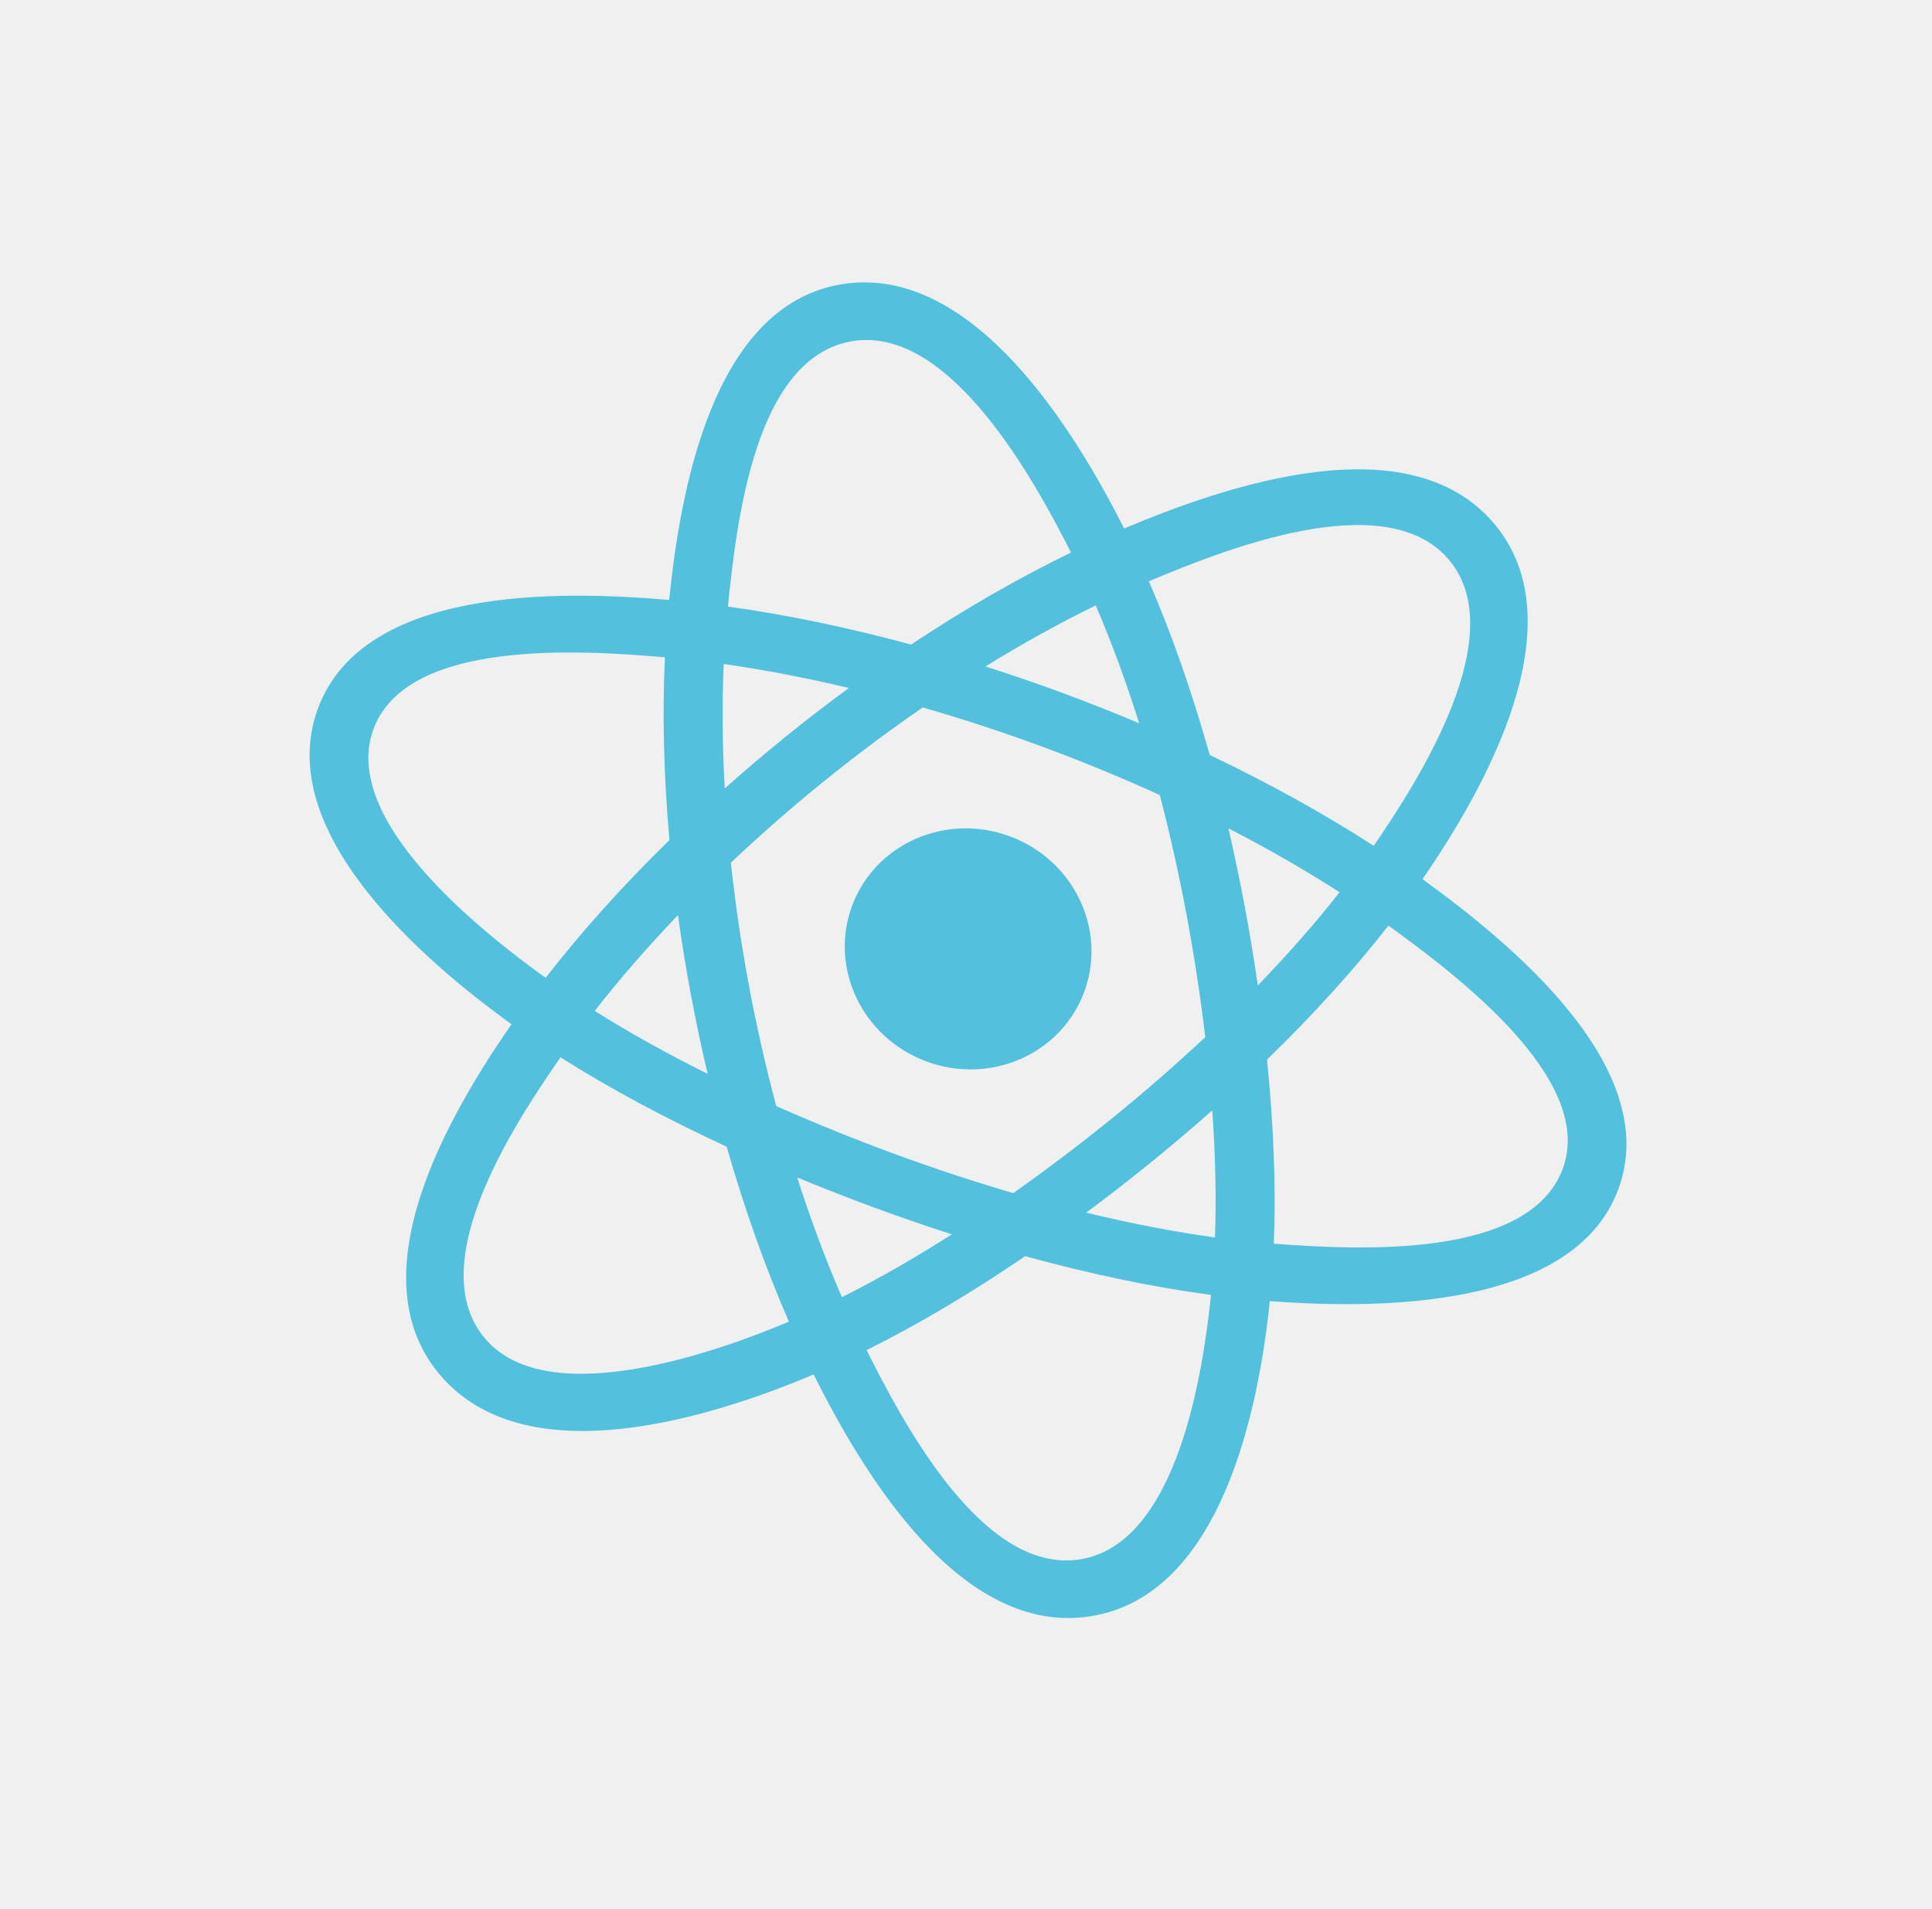
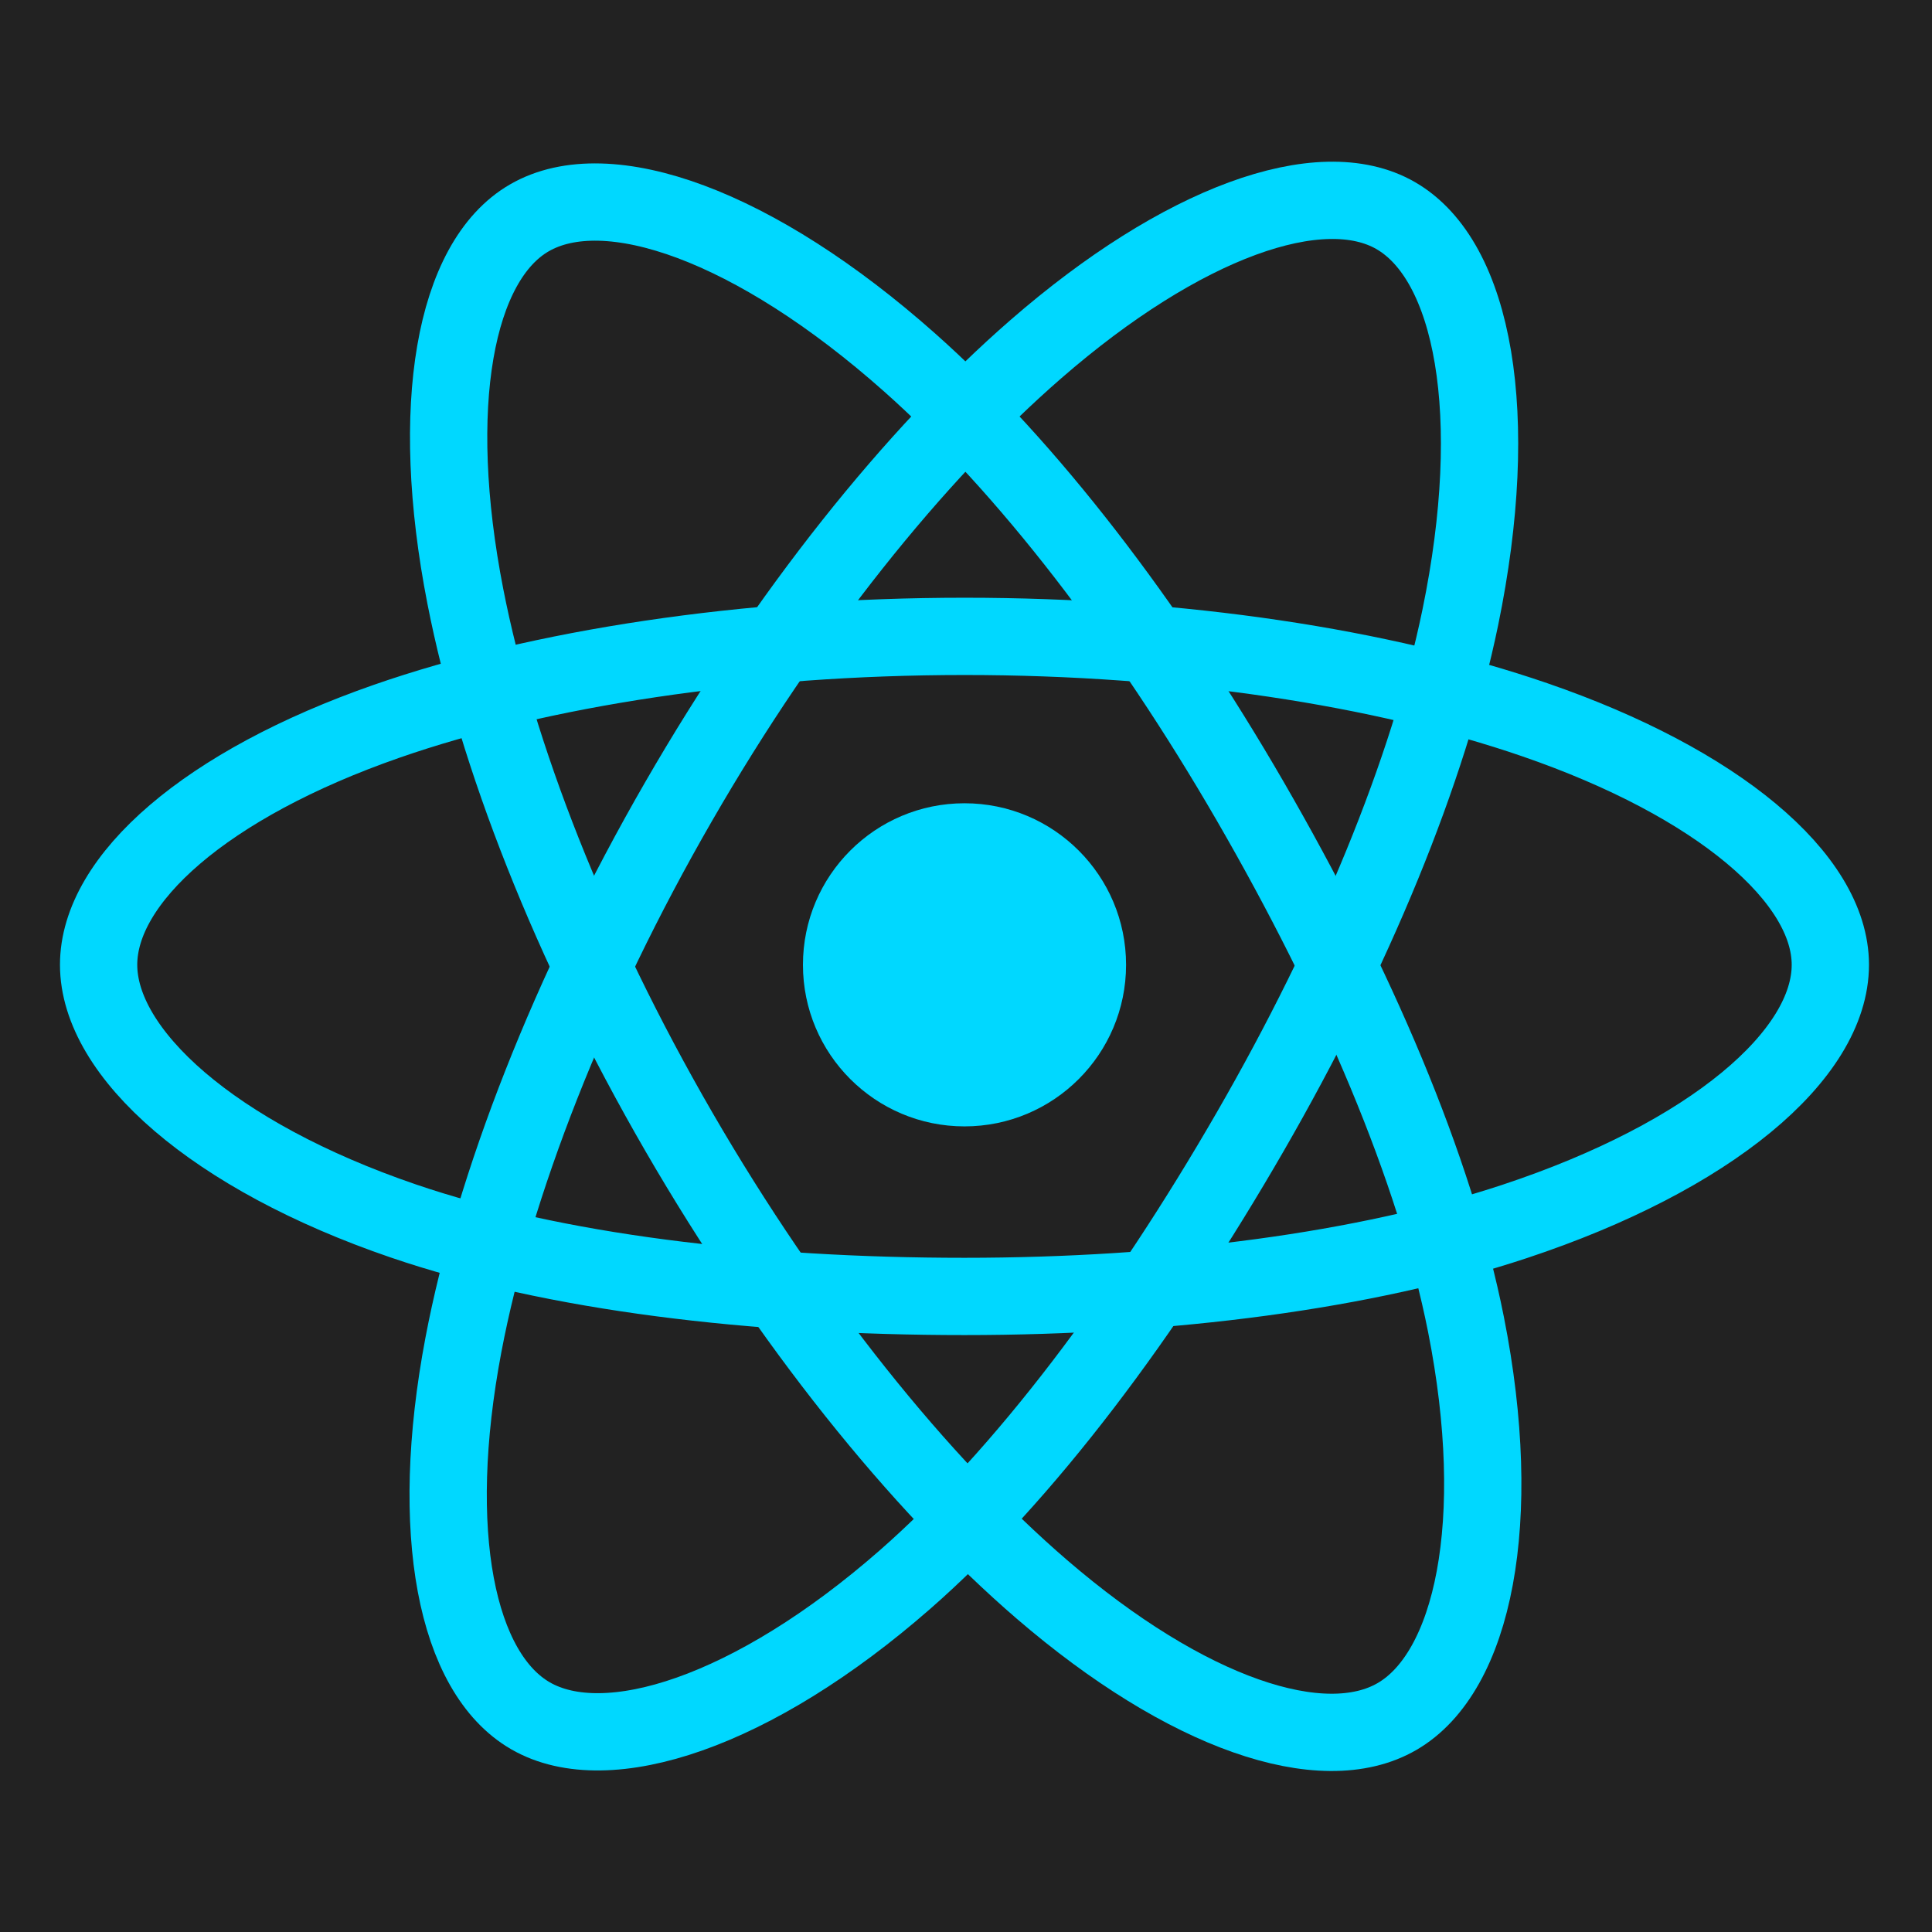
- <svg xmlns="http://www.w3.org/2000/svg" width="81" height="80" viewBox="0 0 81 80" fill="none">
-   <g clip-path="url(#clip0_1479_21414)">
-     <path d="M45.458 41.578C46.421 38.971 45.023 36.052 42.334 35.058C39.645 34.065 36.684 35.373 35.721 37.98C34.757 40.587 36.157 43.506 38.845 44.499C41.534 45.493 44.495 44.185 45.458 41.578Z" fill="#53C1DE" />
-     <path fill-rule="evenodd" clip-rule="evenodd" d="M59.639 36.857C62.164 33.186 66.232 26.151 62.617 21.921C59.019 17.71 51.323 20.389 47.13 22.154C45.09 18.119 40.81 11.039 35.314 11.912C29.841 12.781 28.51 20.685 28.055 25.15C23.396 24.752 15.221 24.582 13.328 29.706C11.44 34.816 17.672 40.22 21.446 42.936C18.877 46.645 14.858 53.437 18.459 57.652C22.084 61.895 29.877 59.406 34.111 57.62C36.163 61.712 40.251 68.625 45.727 67.755C51.221 66.883 52.774 59.034 53.238 54.545C57.743 54.885 65.986 54.897 67.85 49.851C69.725 44.776 63.372 39.555 59.639 36.857ZM53.406 52.138C53.499 49.765 53.399 47.169 53.12 44.421C55.047 42.551 56.763 40.659 58.212 38.802C60.946 40.787 66.914 45.22 65.521 48.99C64.115 52.796 56.961 52.402 53.406 52.138ZM45.282 65.37C41.197 66.019 37.85 59.615 36.332 56.599C38.47 55.538 40.706 54.211 42.981 52.661C45.701 53.408 48.328 53.958 50.773 54.286C50.441 57.459 49.386 64.718 45.282 65.37ZM20.346 56.125C17.661 52.983 21.608 47.056 23.5 44.324C25.556 45.628 27.901 46.886 30.466 48.07C31.214 50.685 32.095 53.161 33.075 55.406C30.427 56.524 23.044 59.282 20.346 56.125ZM15.657 30.567C17.068 26.747 24.44 27.259 27.877 27.556C27.764 29.96 27.828 32.541 28.067 35.215C26.12 37.119 24.368 39.069 22.875 40.992C20.204 39.067 14.245 34.389 15.657 30.567ZM35.759 14.298C39.862 13.646 43.419 20.239 44.902 23.163C42.709 24.227 40.45 25.526 38.198 27.02C35.549 26.303 32.958 25.766 30.518 25.428C30.886 21.827 31.661 14.949 35.759 14.298ZM51.502 34.725C53.163 35.58 54.725 36.479 56.162 37.404C55.153 38.691 54.003 40.001 52.735 41.311C52.415 39.103 52.007 36.904 51.502 34.725ZM45.938 25.38C46.596 26.905 47.206 28.563 47.76 30.321C45.649 29.429 43.499 28.634 41.316 27.939C42.876 26.976 44.426 26.119 45.938 25.38ZM30.385 33.052C30.283 31.241 30.269 29.493 30.343 27.837C32.023 28.075 33.784 28.412 35.59 28.841C33.787 30.163 32.05 31.568 30.385 33.052ZM29.669 45.018C27.955 44.165 26.367 43.281 24.934 42.378C25.972 41.049 27.144 39.701 28.425 38.364C28.732 40.597 29.148 42.818 29.669 45.018ZM35.297 54.38C34.62 52.817 33.991 51.133 33.423 49.361C35.552 50.241 37.715 51.041 39.908 51.745C38.33 52.752 36.785 53.635 35.297 54.38ZM50.825 46.548C50.959 48.428 50.998 50.213 50.938 51.875C49.228 51.641 47.417 51.292 45.541 50.836C47.363 49.48 49.13 48.052 50.825 46.548ZM42.481 50.017C39.094 49.025 35.772 47.795 32.544 46.367C31.65 43.014 31.012 39.601 30.642 36.165C33.148 33.799 35.837 31.621 38.687 29.657C42.082 30.636 45.409 31.864 48.625 33.33C49.496 36.669 50.124 40.064 50.532 43.478C48.011 45.837 45.31 48.017 42.481 50.017ZM60.731 23.448C63.428 26.605 59.42 32.797 57.593 35.458C55.518 34.116 53.201 32.832 50.716 31.648C49.981 29.026 49.124 26.572 48.167 24.368C51.241 23.077 58.06 20.322 60.731 23.448Z" fill="#53C1DE" />
-   </g>
-   <defs>
-     <clipPath id="clip0_1479_21414">
-       <rect width="62" height="62" fill="white" transform="translate(22.2383) rotate(20.2782)" />
-     </clipPath>
-   </defs>
+ <svg xmlns="http://www.w3.org/2000/svg" width="800px" height="800px" viewBox="0 0 3618.6 3618.6" id="Layer_2">
+   <style>.st0{fill:#222}.st1{fill:#00d8ff}.st2{fill:none;stroke:#00d8ff;stroke-width:144.746;stroke-miterlimit:10}</style>
+   <path class="st0" d="M0 0h3618.6v3618.6H0z" />
+   <circle class="st1" cx="1806.5" cy="1807.1" r="302.6" />
+   <path class="st2" d="M1806.5 1191.9c406.2 0 783.6 58.3 1068.1 156.2 342.8 118 553.6 296.9 553.6 458.9 0 168.8-223.4 358.9-591.5 480.8-278.3 92.2-644.6 140.4-1030.2 140.4-395.4 0-769.7-45.2-1051.2-141.4-356.1-121.7-570.6-314.2-570.6-479.8 0-160.7 201.3-338.2 539.3-456 285.6-99.5 672.3-159.1 1082.5-159.1z" />
+   <path class="st2" d="M1271 1501.3c202.9-351.9 442-649.7 669-847.2 273.5-238 533.8-331.2 674.1-250.3 146.2 84.3 199.3 372.8 121 752.7-59.2 287.2-200.4 628.5-393.1 962.6-197.5 342.5-423.7 644.2-647.6 840-283.3 247.7-557.3 337.3-700.7 254.6-139.2-80.3-192.4-343.3-125.7-695 56.4-297.4 198-662.1 403-1017.4z" />
+   <path class="st2" d="M1271.5 2119.8c-203.5-351.6-342.1-707.4-399.9-1002.7-69.6-355.8-20.4-627.9 119.8-709 146.1-84.6 422.5 13.5 712.5 271 219.3 194.7 444.4 487.5 637.6 821.3 198.1 342.2 346.6 688.8 404.3 980.5 73.1 369.2 13.9 651.3-129.4 734.2-139.1 80.5-393.5-4.7-664.9-238.2-229.2-197.3-474.5-502.1-680-857.1z" />
</svg>
